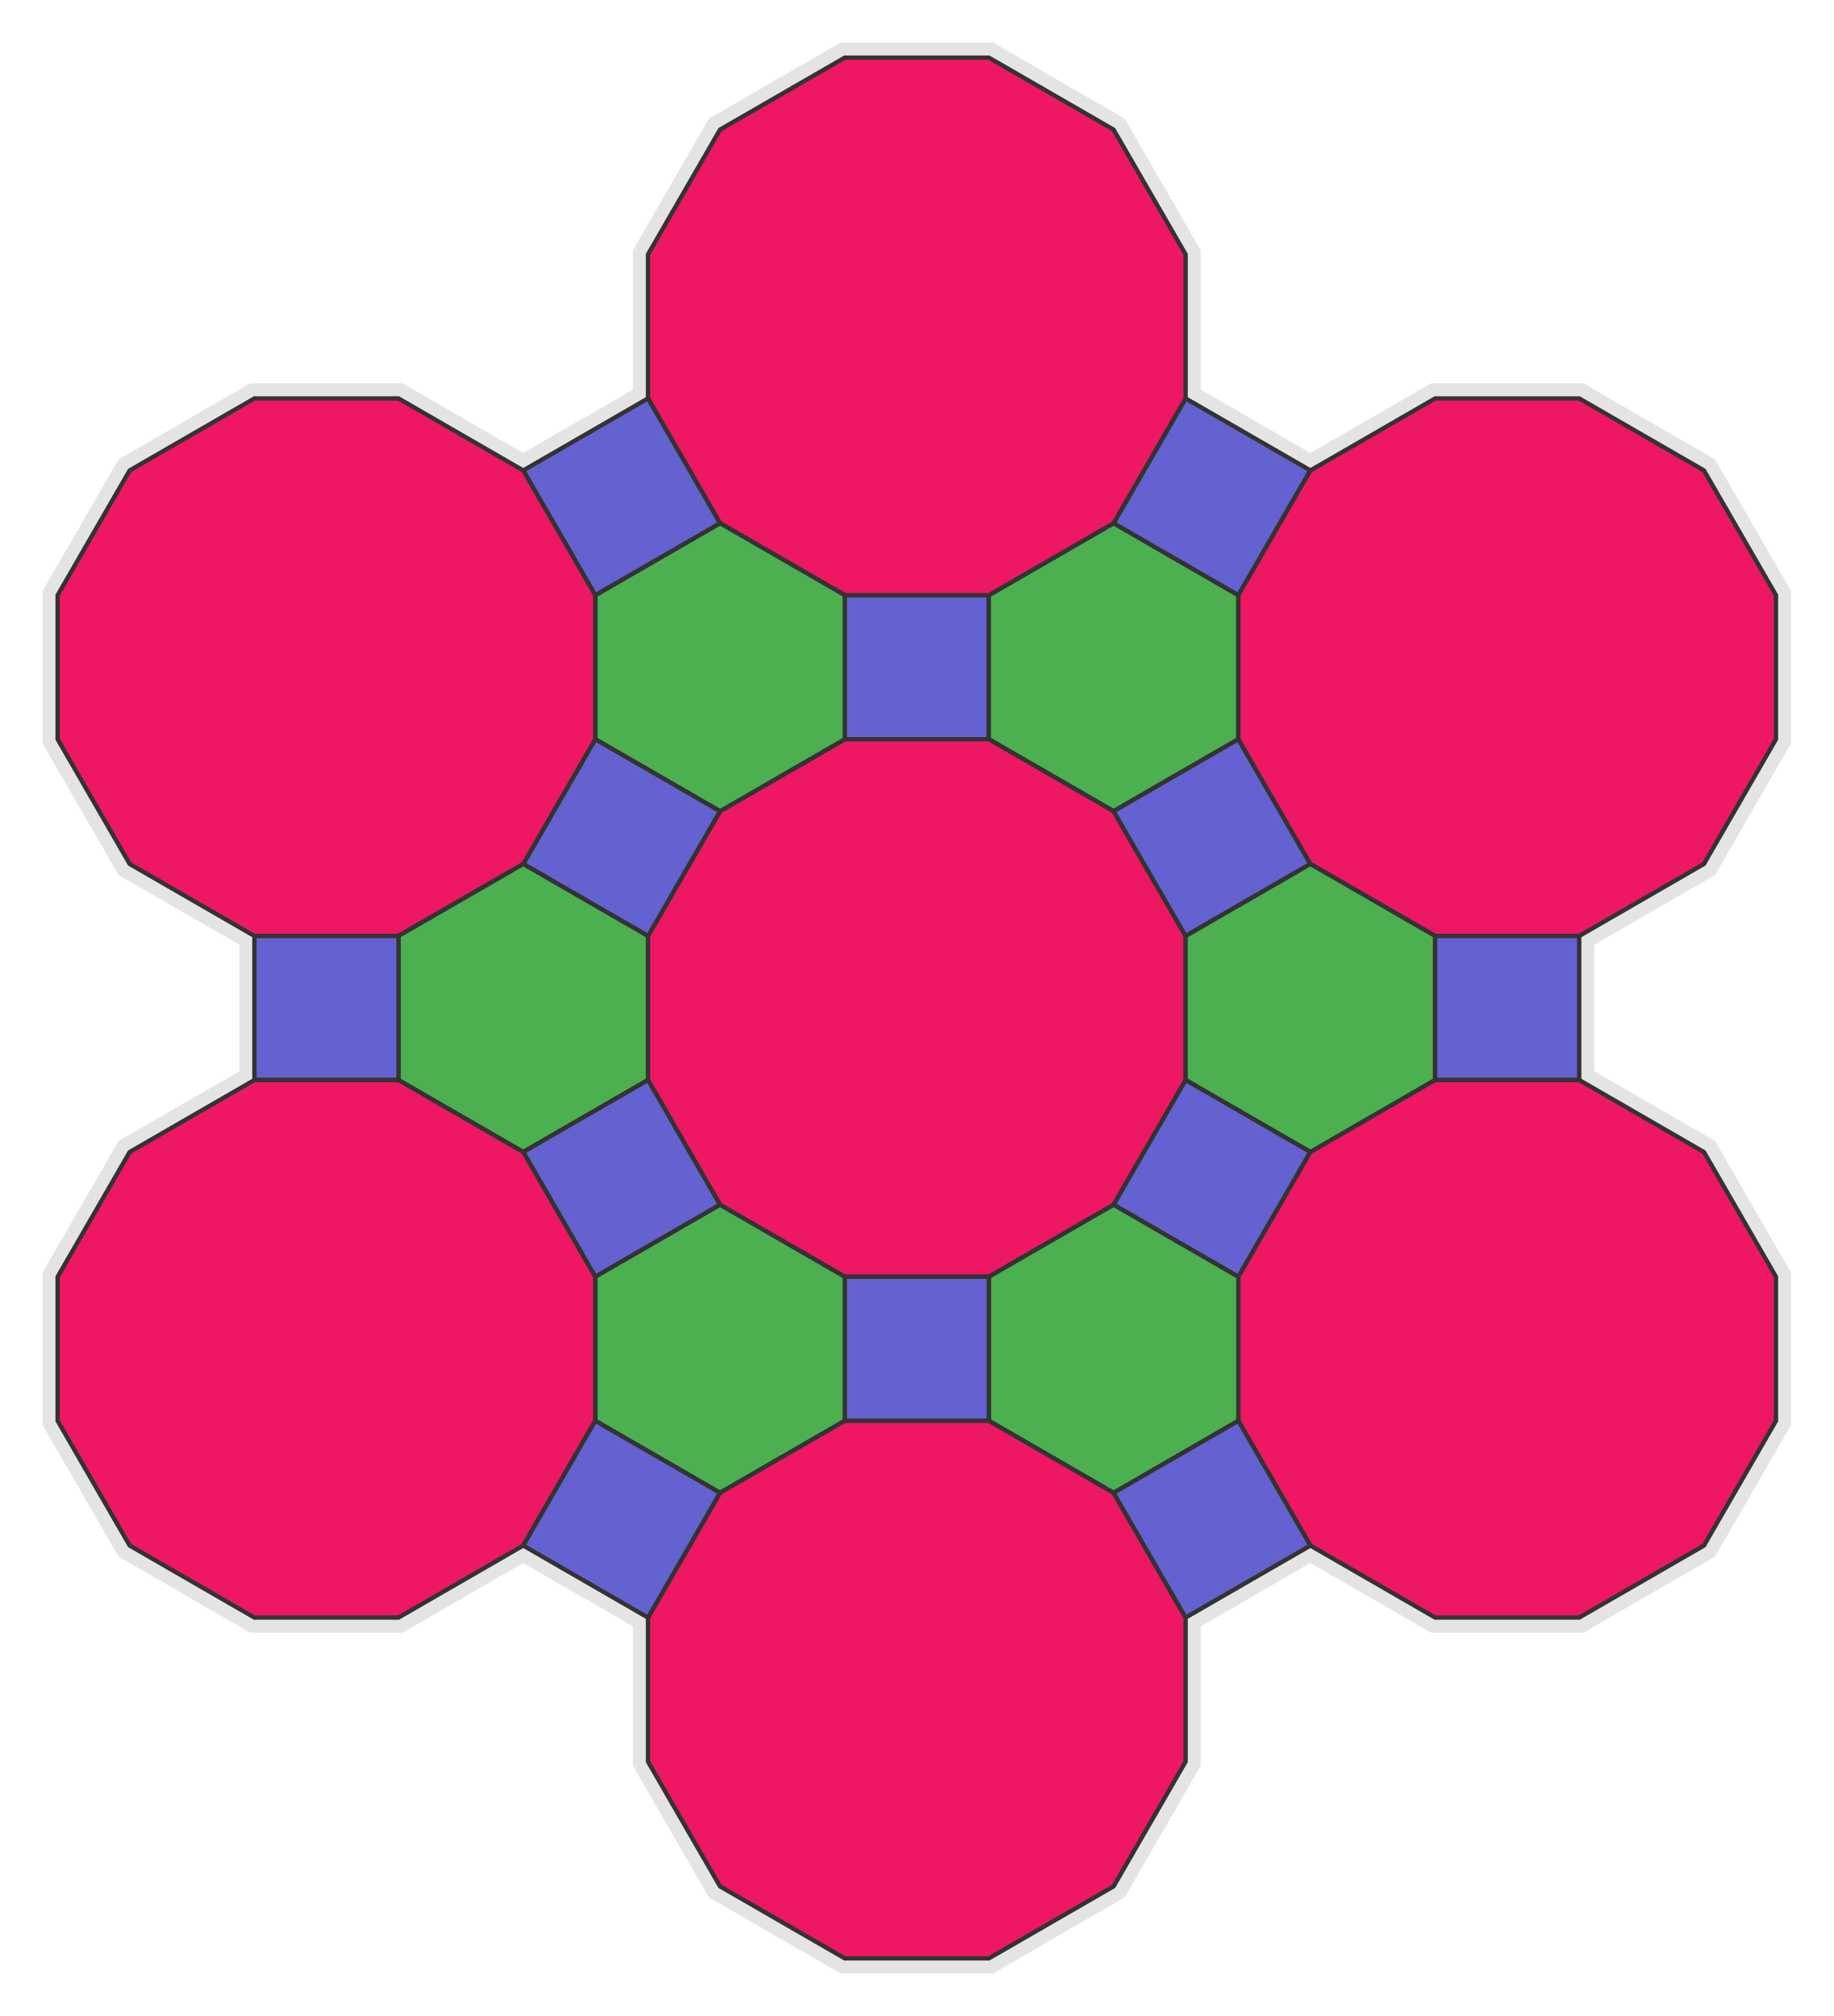
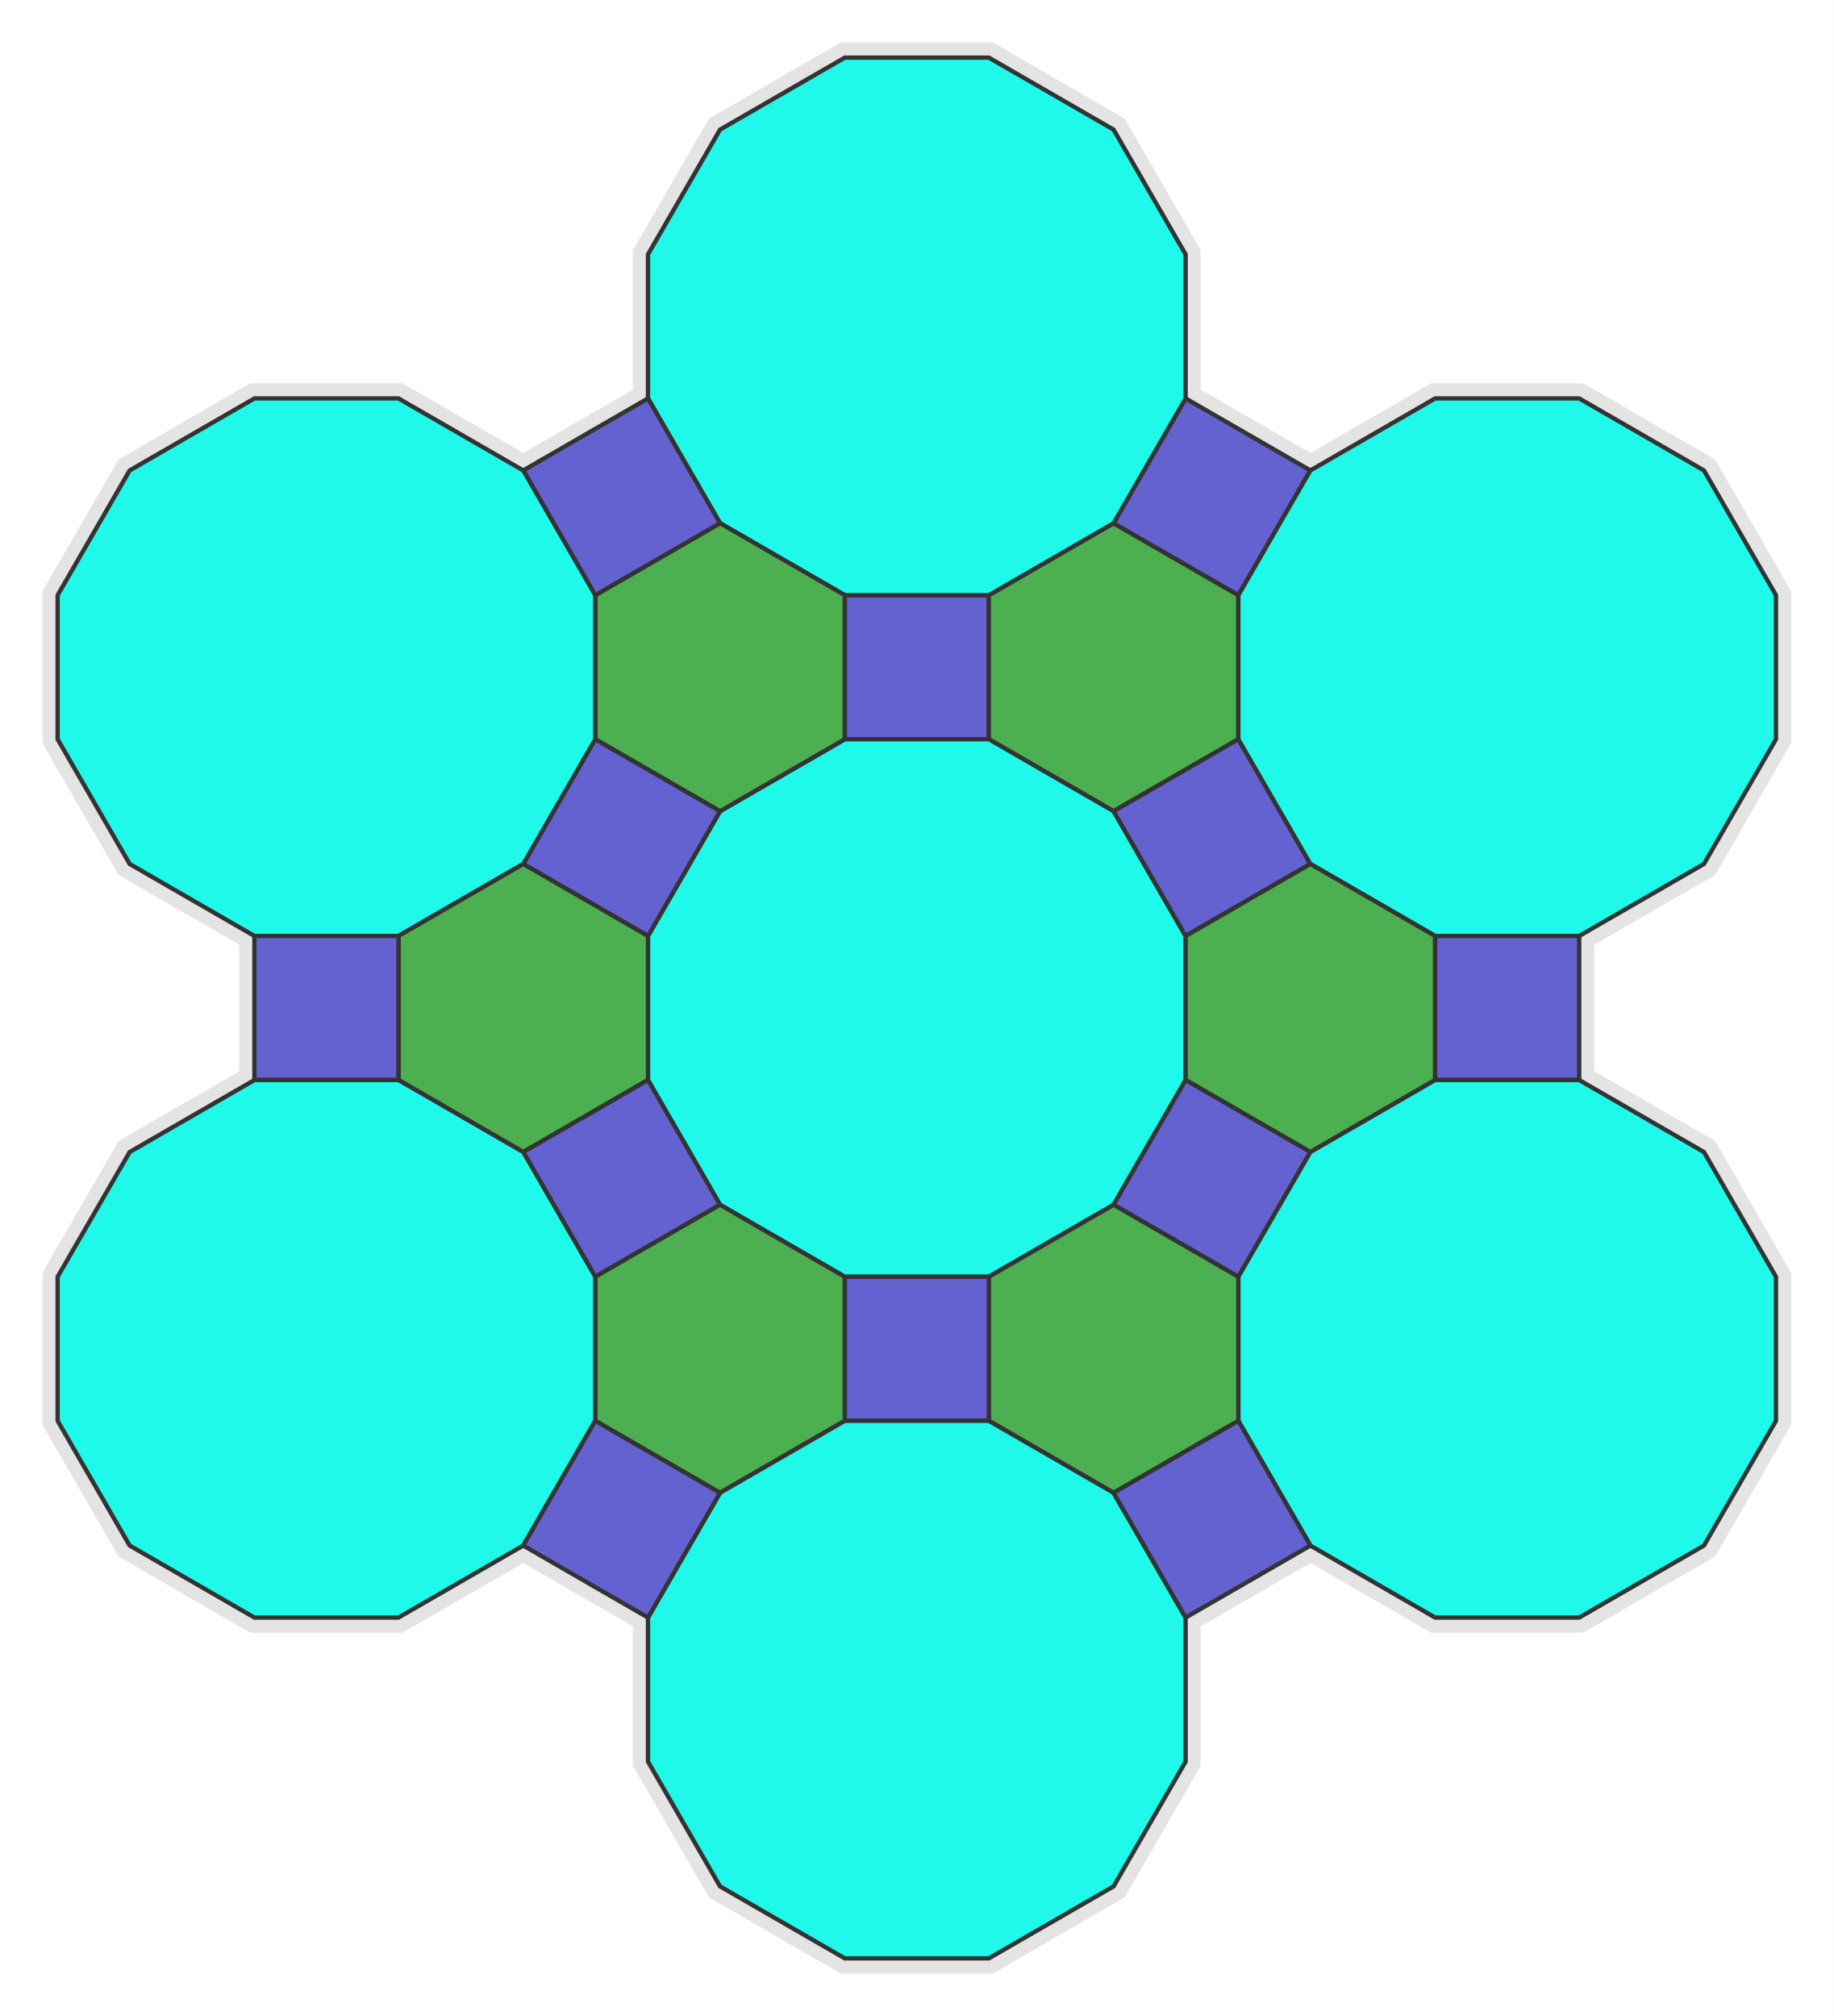
<svg xmlns="http://www.w3.org/2000/svg" width="636.41" height="699.808" viewBox="0 0 636.41 699.808">
  <rect width="100%" height="100%" fill="white" />
  <polygon data-nodes="22,23,24,25,26,27,43,55,56,57,58,59,60,61,67,72,73,74,75,76,77,78,79,80,81,82,83,84,85,86,48,49,50,51,52,53,54,46,30,31,32,33,34,35,36,19,20,21" points="386.506,45 343.205,20 293.205,20 249.904,45 224.904,88.301 224.904,138.301 181.603,163.301 138.301,138.301 88.301,138.301 45,163.301 20,206.603 20,256.603 45,299.904 88.301,324.904 88.301,374.904 45,399.904 20,443.205 20,493.205 45,536.506 88.301,561.506 138.301,561.506 181.603,536.506 224.904,561.506 224.904,611.506 249.904,654.808 293.205,679.808 343.205,679.808 386.506,654.808 411.506,611.506 411.506,561.506 454.808,536.506 498.109,561.506 548.109,561.506 591.41,536.506 616.41,493.205 616.41,443.205 591.41,399.904 548.109,374.904 548.109,324.904 591.41,299.904 616.41,256.603 616.41,206.603 591.41,163.301 548.109,138.301 498.109,138.301 454.808,163.301 411.506,138.301 411.506,88.301" fill="none" stroke="#e4e4e4" stroke-width="10.5" />
-   <g id="tiling-polygons">
-     <polygon data-nodes="1,2,3,4" points="293.205,206.603 293.205,256.603 343.205,256.603 343.205,206.603" fill="rgb(100,98,208)" stroke="#333" stroke-width="1.5" />
-     <polygon data-nodes="5,6,7,8,4,3" points="386.506,281.603 429.808,256.603 429.808,206.603 386.506,181.603 343.205,206.603 343.205,256.603" fill="rgb(76,175,80)" stroke="#333" stroke-width="1.5" />
-     <polygon data-nodes="2,9,10,11,12,13,14,15,16,17,5,3" points="293.205,256.603 249.904,281.603 224.904,324.904 224.904,374.904 249.904,418.205 293.205,443.205 343.205,443.205 386.506,418.205 411.506,374.904 411.506,324.904 386.506,281.603 343.205,256.603" fill="rgb(238,23,99)" stroke="#333" stroke-width="1.5" />
-     <polygon data-nodes="17,18,6,5" points="411.506,324.904 454.808,299.904 429.808,256.603 386.506,281.603" fill="rgb(100,98,208)" stroke="#333" stroke-width="1.5" />
-     <polygon data-nodes="19,20,8,7" points="454.808,163.301 411.506,138.301 386.506,181.603 429.808,206.603" fill="rgb(100,98,208)" stroke="#333" stroke-width="1.5" />
-     <polygon data-nodes="20,21,22,23,24,25,26,27,28,1,4,8" points="411.506,138.301 411.506,88.301 386.506,45 343.205,20 293.205,20 249.904,45 224.904,88.301 224.904,138.301 249.904,181.603 293.205,206.603 343.205,206.603 386.506,181.603" fill="rgb(238,23,99)" stroke="#333" stroke-width="1.5" />
-     <polygon data-nodes="6,18,29,30,31,32,33,34,35,36,19,7" points="429.808,256.603 454.808,299.904 498.109,324.904 548.109,324.904 591.41,299.904 616.41,256.603 616.41,206.603 591.41,163.301 548.109,138.301 498.109,138.301 454.808,163.301 429.808,206.603" fill="rgb(238,23,99)" stroke="#333" stroke-width="1.5" />
-     <polygon data-nodes="37,38,9,2,1,28" points="206.603,206.603 206.603,256.603 249.904,281.603 293.205,256.603 293.205,206.603 249.904,181.603" fill="rgb(76,175,80)" stroke="#333" stroke-width="1.5" />
-     <polygon data-nodes="16,41,42,29,18,17" points="411.506,374.904 454.808,399.904 498.109,374.904 498.109,324.904 454.808,299.904 411.506,324.904" fill="rgb(76,175,80)" stroke="#333" stroke-width="1.5" />
-     <polygon data-nodes="27,43,37,28" points="224.904,138.301 181.603,163.301 206.603,206.603 249.904,181.603" fill="rgb(100,98,208)" stroke="#333" stroke-width="1.5" />
-     <polygon data-nodes="38,44,10,9" points="206.603,256.603 181.603,299.904 224.904,324.904 249.904,281.603" fill="rgb(100,98,208)" stroke="#333" stroke-width="1.5" />
-     <polygon data-nodes="45,41,16,15" points="429.808,443.205 454.808,399.904 411.506,374.904 386.506,418.205" fill="rgb(100,98,208)" stroke="#333" stroke-width="1.5" />
-     <polygon data-nodes="46,30,29,42" points="548.109,374.904 548.109,324.904 498.109,324.904 498.109,374.904" fill="rgb(100,98,208)" stroke="#333" stroke-width="1.5" />
-     <polygon data-nodes="45,47,48,49,50,51,52,53,54,46,42,41" points="429.808,443.205 429.808,493.205 454.808,536.506 498.109,561.506 548.109,561.506 591.41,536.506 616.41,493.205 616.41,443.205 591.41,399.904 548.109,374.904 498.109,374.904 454.808,399.904" fill="rgb(238,23,99)" stroke="#333" stroke-width="1.5" />
-     <polygon data-nodes="43,55,56,57,58,59,60,61,62,44,38,37" points="181.603,163.301 138.301,138.301 88.301,138.301 45,163.301 20,206.603 20,256.603 45,299.904 88.301,324.904 138.301,324.904 181.603,299.904 206.603,256.603 206.603,206.603" fill="rgb(238,23,99)" stroke="#333" stroke-width="1.5" />
-     <polygon data-nodes="63,64,11,10,44,62" points="138.301,374.904 181.603,399.904 224.904,374.904 224.904,324.904 181.603,299.904 138.301,324.904" fill="rgb(76,175,80)" stroke="#333" stroke-width="1.5" />
-     <polygon data-nodes="65,66,47,45,15,14" points="343.205,493.205 386.506,518.205 429.808,493.205 429.808,443.205 386.506,418.205 343.205,443.205" fill="rgb(76,175,80)" stroke="#333" stroke-width="1.5" />
-     <polygon data-nodes="67,63,62,61" points="88.301,374.904 138.301,374.904 138.301,324.904 88.301,324.904" fill="rgb(100,98,208)" stroke="#333" stroke-width="1.5" />
-     <polygon data-nodes="68,12,11,64" points="206.603,443.205 249.904,418.205 224.904,374.904 181.603,399.904" fill="rgb(100,98,208)" stroke="#333" stroke-width="1.5" />
-     <polygon data-nodes="69,65,14,13" points="293.205,493.205 343.205,493.205 343.205,443.205 293.205,443.205" fill="rgb(100,98,208)" stroke="#333" stroke-width="1.5" />
-     <polygon data-nodes="68,70,71,69,13,12" points="206.603,443.205 206.603,493.205 249.904,518.205 293.205,493.205 293.205,443.205 249.904,418.205" fill="rgb(76,175,80)" stroke="#333" stroke-width="1.5" />
-     <polygon data-nodes="63,67,72,73,74,75,76,77,78,70,68,64" points="138.301,374.904 88.301,374.904 45,399.904 20,443.205 20,493.205 45,536.506 88.301,561.506 138.301,561.506 181.603,536.506 206.603,493.205 206.603,443.205 181.603,399.904" fill="rgb(238,23,99)" stroke="#333" stroke-width="1.5" />
-     <polygon data-nodes="71,79,80,81,82,83,84,85,86,66,65,69" points="249.904,518.205 224.904,561.506 224.904,611.506 249.904,654.808 293.205,679.808 343.205,679.808 386.506,654.808 411.506,611.506 411.506,561.506 386.506,518.205 343.205,493.205 293.205,493.205" fill="rgb(238,23,99)" stroke="#333" stroke-width="1.5" />
-     <polygon data-nodes="78,79,71,70" points="181.603,536.506 224.904,561.506 249.904,518.205 206.603,493.205" fill="rgb(100,98,208)" stroke="#333" stroke-width="1.5" />
-     <polygon data-nodes="86,48,47,66" points="411.506,561.506 454.808,536.506 429.808,493.205 386.506,518.205" fill="rgb(100,98,208)" stroke="#333" stroke-width="1.5" />
+   <g id="tiling-polygons" stroke="#333" stroke-width="1.5">
+     <polygon data-nodes="1,2,3,4" points="293.205,206.603 293.205,256.603 343.205,256.603 343.205,206.603" fill="rgb(100,98,208)" />
+     <polygon data-nodes="5,6,7,8,4,3" points="386.506,281.603 429.808,256.603 429.808,206.603 386.506,181.603 343.205,206.603 343.205,256.603" fill="rgb(76,175,80)" />
+     <polygon data-nodes="2,9,10,11,12,13,14,15,16,17,5,3" points="293.205,256.603 249.904,281.603 224.904,324.904 224.904,374.904 249.904,418.205 293.205,443.205 343.205,443.205 386.506,418.205 411.506,374.904 411.506,324.904 386.506,281.603 343.205,256.603" fill="rgb(31,249,233)" />
+     <polygon data-nodes="17,18,6,5" points="411.506,324.904 454.808,299.904 429.808,256.603 386.506,281.603" fill="rgb(100,98,208)" />
+     <polygon data-nodes="19,20,8,7" points="454.808,163.301 411.506,138.301 386.506,181.603 429.808,206.603" fill="rgb(100,98,208)" />
+     <polygon data-nodes="20,21,22,23,24,25,26,27,28,1,4,8" points="411.506,138.301 411.506,88.301 386.506,45 343.205,20 293.205,20 249.904,45 224.904,88.301 224.904,138.301 249.904,181.603 293.205,206.603 343.205,206.603 386.506,181.603" fill="rgb(31,249,233)" />
+     <polygon data-nodes="6,18,29,30,31,32,33,34,35,36,19,7" points="429.808,256.603 454.808,299.904 498.109,324.904 548.109,324.904 591.41,299.904 616.41,256.603 616.41,206.603 591.41,163.301 548.109,138.301 498.109,138.301 454.808,163.301 429.808,206.603" fill="rgb(31,249,233)" />
+     <polygon data-nodes="37,38,9,2,1,28" points="206.603,206.603 206.603,256.603 249.904,281.603 293.205,256.603 293.205,206.603 249.904,181.603" fill="rgb(76,175,80)" />
+     <polygon data-nodes="16,41,42,29,18,17" points="411.506,374.904 454.808,399.904 498.109,374.904 498.109,324.904 454.808,299.904 411.506,324.904" fill="rgb(76,175,80)" />
+     <polygon data-nodes="27,43,37,28" points="224.904,138.301 181.603,163.301 206.603,206.603 249.904,181.603" fill="rgb(100,98,208)" />
+     <polygon data-nodes="38,44,10,9" points="206.603,256.603 181.603,299.904 224.904,324.904 249.904,281.603" fill="rgb(100,98,208)" />
+     <polygon data-nodes="45,41,16,15" points="429.808,443.205 454.808,399.904 411.506,374.904 386.506,418.205" fill="rgb(100,98,208)" />
+     <polygon data-nodes="46,30,29,42" points="548.109,374.904 548.109,324.904 498.109,324.904 498.109,374.904" fill="rgb(100,98,208)" />
+     <polygon data-nodes="45,47,48,49,50,51,52,53,54,46,42,41" points="429.808,443.205 429.808,493.205 454.808,536.506 498.109,561.506 548.109,561.506 591.41,536.506 616.41,493.205 616.41,443.205 591.41,399.904 548.109,374.904 498.109,374.904 454.808,399.904" fill="rgb(31,249,233)" />
+     <polygon data-nodes="43,55,56,57,58,59,60,61,62,44,38,37" points="181.603,163.301 138.301,138.301 88.301,138.301 45,163.301 20,206.603 20,256.603 45,299.904 88.301,324.904 138.301,324.904 181.603,299.904 206.603,256.603 206.603,206.603" fill="rgb(31,249,233)" />
+     <polygon data-nodes="63,64,11,10,44,62" points="138.301,374.904 181.603,399.904 224.904,374.904 224.904,324.904 181.603,299.904 138.301,324.904" fill="rgb(76,175,80)" />
+     <polygon data-nodes="65,66,47,45,15,14" points="343.205,493.205 386.506,518.205 429.808,493.205 429.808,443.205 386.506,418.205 343.205,443.205" fill="rgb(76,175,80)" />
+     <polygon data-nodes="67,63,62,61" points="88.301,374.904 138.301,374.904 138.301,324.904 88.301,324.904" fill="rgb(100,98,208)" />
+     <polygon data-nodes="68,12,11,64" points="206.603,443.205 249.904,418.205 224.904,374.904 181.603,399.904" fill="rgb(100,98,208)" />
+     <polygon data-nodes="69,65,14,13" points="293.205,493.205 343.205,493.205 343.205,443.205 293.205,443.205" fill="rgb(100,98,208)" />
+     <polygon data-nodes="68,70,71,69,13,12" points="206.603,443.205 206.603,493.205 249.904,518.205 293.205,493.205 293.205,443.205 249.904,418.205" fill="rgb(76,175,80)" />
+     <polygon data-nodes="63,67,72,73,74,75,76,77,78,70,68,64" points="138.301,374.904 88.301,374.904 45,399.904 20,443.205 20,493.205 45,536.506 88.301,561.506 138.301,561.506 181.603,536.506 206.603,493.205 206.603,443.205 181.603,399.904" fill="rgb(31,249,233)" />
+     <polygon data-nodes="71,79,80,81,82,83,84,85,86,66,65,69" points="249.904,518.205 224.904,561.506 224.904,611.506 249.904,654.808 293.205,679.808 343.205,679.808 386.506,654.808 411.506,611.506 411.506,561.506 386.506,518.205 343.205,493.205 293.205,493.205" fill="rgb(31,249,233)" />
+     <polygon data-nodes="78,79,71,70" points="181.603,536.506 224.904,561.506 249.904,518.205 206.603,493.205" fill="rgb(100,98,208)" />
+     <polygon data-nodes="86,48,47,66" points="411.506,561.506 454.808,536.506 429.808,493.205 386.506,518.205" fill="rgb(100,98,208)" />
  </g>
</svg>
